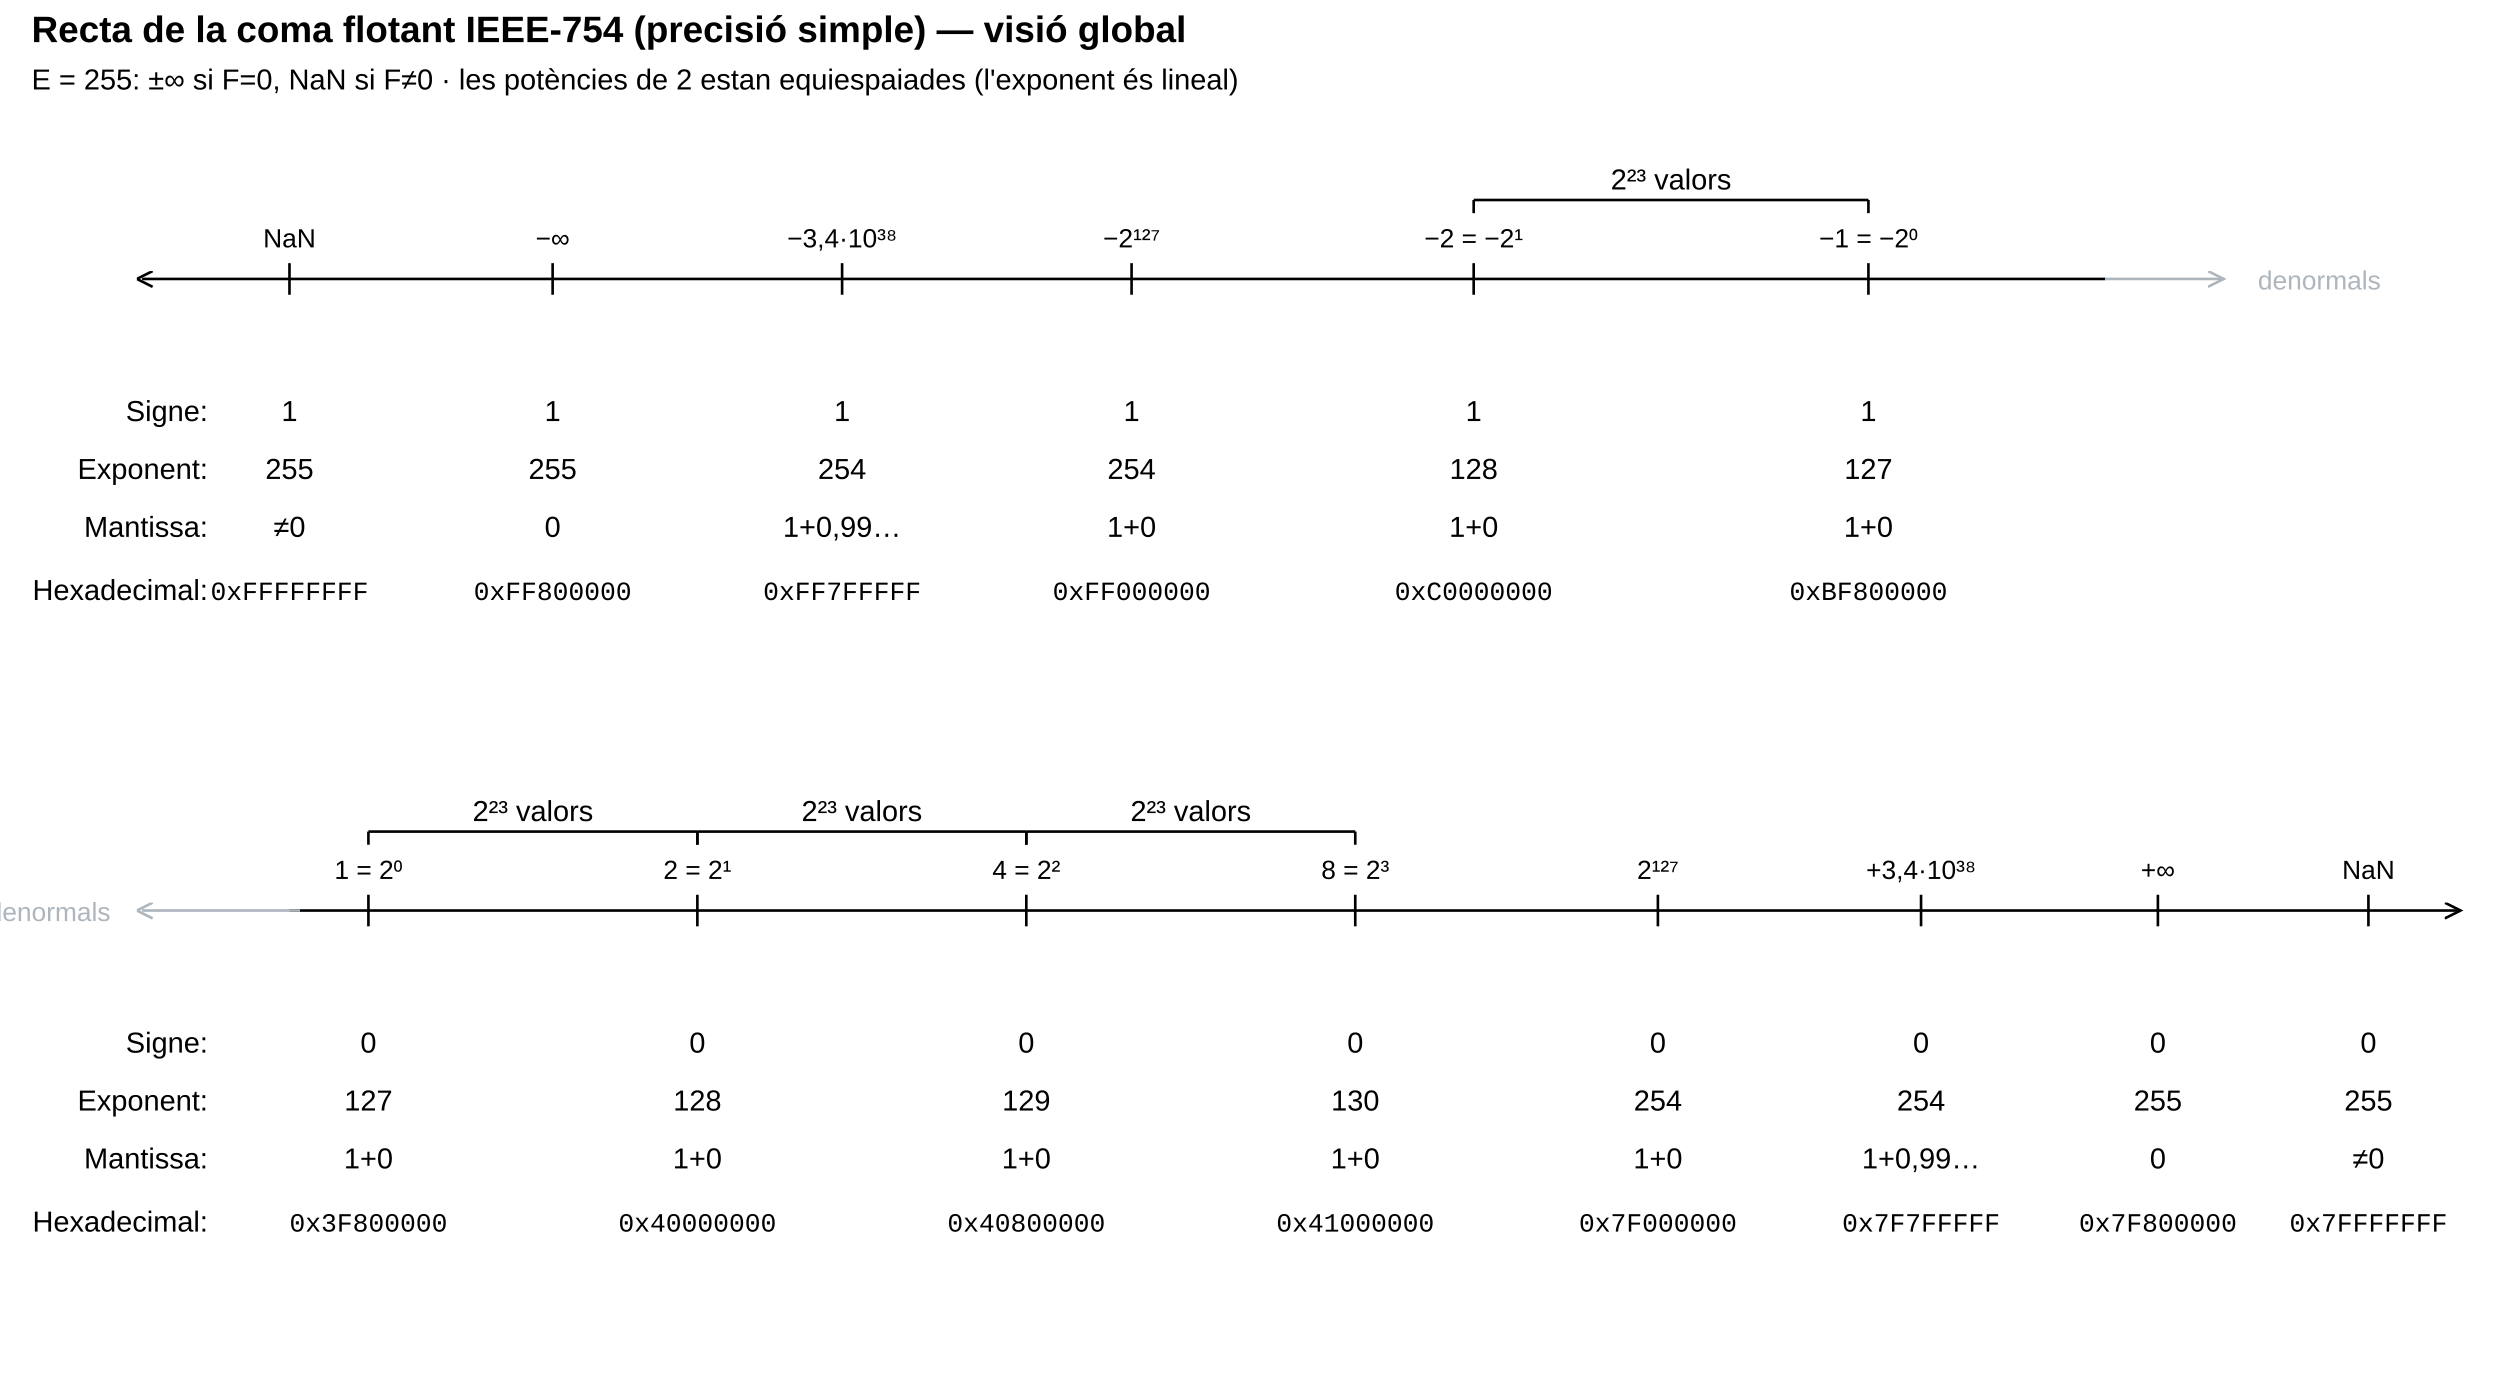
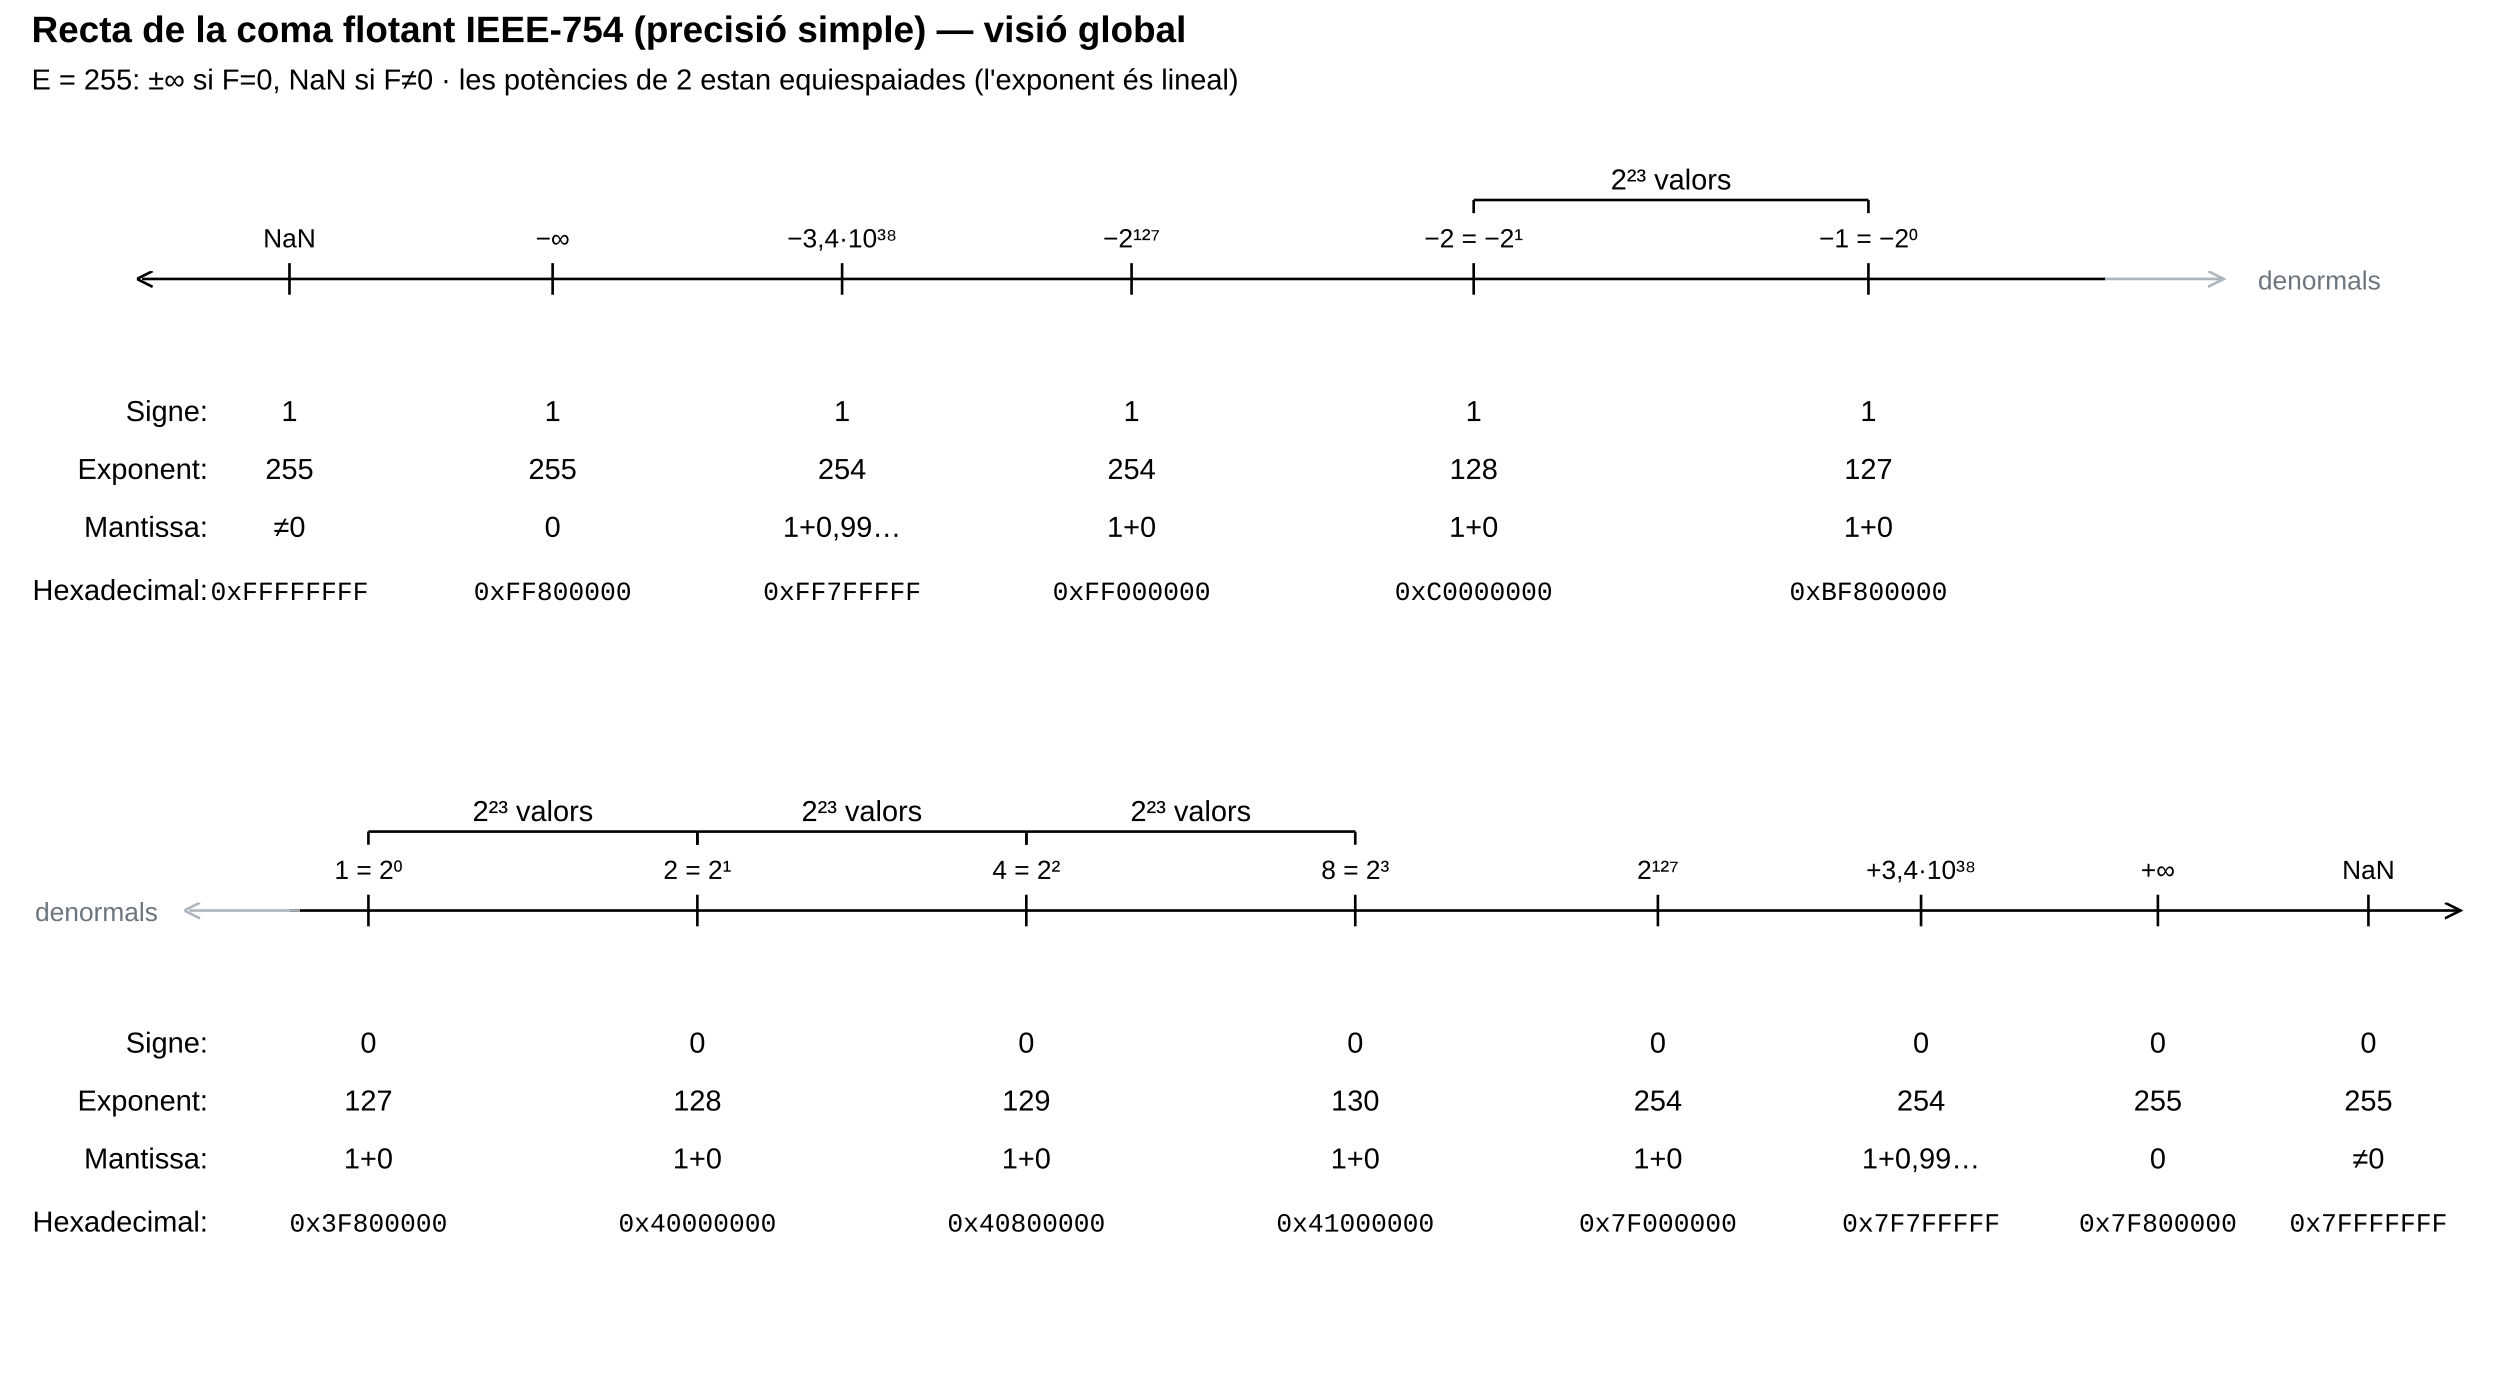
<svg xmlns="http://www.w3.org/2000/svg" width="950" height="530" viewBox="0 0 950 530" role="img">
  <defs>
    <marker id="arr-r" markerWidth="8" markerHeight="8" refX="6" refY="3" orient="auto">
      <path d="M 0,0 6,3 0,6" fill="none" stroke="#000000" stroke-width="1" />
    </marker>
    <marker id="arr-l" markerWidth="8" markerHeight="8" refX="2" refY="3" orient="auto">
      <path d="M 6,0 0,3 6,6" fill="none" stroke="#000000" stroke-width="1" />
    </marker>
    <marker id="arr-rg" markerWidth="8" markerHeight="8" refX="6" refY="3" orient="auto">
      <path d="M 0,0 6,3 0,6" fill="none" stroke="#adb5bd" stroke-width="1" />
    </marker>
    <marker id="arr-lg" markerWidth="8" markerHeight="8" refX="2" refY="3" orient="auto">
      <path d="M 6,0 0,3 6,6" fill="none" stroke="#adb5bd" stroke-width="1" />
    </marker>
  </defs>
  <text x="12" y="16" font-family="'Liberation Sans', Arial, Helvetica, sans-serif" font-size="14" fill="#000000" text-anchor="start" font-weight="bold">Recta de la coma flotant IEEE-754 (precisió simple) — visió global</text>
  <text x="12" y="34" font-family="'Liberation Sans', Arial, Helvetica, sans-serif" font-size="11" fill="#000000" text-anchor="start" font-weight="normal">E = 255: ±∞ si F=0, NaN si F≠0   ·   les potències de 2 estan equiespaiades (l'exponent és lineal)</text>
  <line x1="54" y1="106" x2="800" y2="106" stroke="#000000" stroke-width="1" fill="none" marker-start="url(#arr-l)" />
  <line x1="800" y1="106" x2="845" y2="106" stroke="#adb5bd" stroke-width="1" fill="none" marker-end="url(#arr-rg)" />
-   <text x="858" y="110" font-family="'Liberation Sans', Arial, Helvetica, sans-serif" font-size="10" fill="#adb5bd" text-anchor="start" font-weight="normal">denormals</text>
+   <text x="858" y="110" font-family="'Liberation Sans', Arial, Helvetica, sans-serif" font-size="10" fill="#6c757d" text-anchor="start" font-weight="normal">denormals</text>
  <line x1="110" y1="100" x2="110" y2="112" stroke="#000000" stroke-width="1" fill="none" />
  <text x="110" y="94" font-family="'Liberation Sans', Arial, Helvetica, sans-serif" font-size="10" fill="#000000" text-anchor="middle" font-weight="normal">NaN</text>
  <line x1="210" y1="100" x2="210" y2="112" stroke="#000000" stroke-width="1" fill="none" />
  <text x="210" y="94" font-family="'Liberation Sans', Arial, Helvetica, sans-serif" font-size="10" fill="#000000" text-anchor="middle" font-weight="normal">−∞</text>
  <line x1="320" y1="100" x2="320" y2="112" stroke="#000000" stroke-width="1" fill="none" />
  <text x="320" y="94" font-family="'Liberation Sans', Arial, Helvetica, sans-serif" font-size="10" fill="#000000" text-anchor="middle" font-weight="normal">−3,4·10³⁸</text>
  <line x1="430" y1="100" x2="430" y2="112" stroke="#000000" stroke-width="1" fill="none" />
  <text x="430" y="94" font-family="'Liberation Sans', Arial, Helvetica, sans-serif" font-size="10" fill="#000000" text-anchor="middle" font-weight="normal">−2¹²⁷</text>
  <line x1="560" y1="100" x2="560" y2="112" stroke="#000000" stroke-width="1" fill="none" />
  <text x="560" y="94" font-family="'Liberation Sans', Arial, Helvetica, sans-serif" font-size="10" fill="#000000" text-anchor="middle" font-weight="normal">−2 = −2¹</text>
  <line x1="710" y1="100" x2="710" y2="112" stroke="#000000" stroke-width="1" fill="none" />
  <text x="710" y="94" font-family="'Liberation Sans', Arial, Helvetica, sans-serif" font-size="10" fill="#000000" text-anchor="middle" font-weight="normal">−1 = −2⁰</text>
  <line x1="560" y1="81" x2="560" y2="76" stroke="#000000" stroke-width="1" fill="none" />
  <line x1="560" y1="76" x2="710" y2="76" stroke="#000000" stroke-width="1" fill="none" />
  <line x1="710" y1="76" x2="710" y2="81" stroke="#000000" stroke-width="1" fill="none" />
  <text x="635.0" y="72" font-family="'Liberation Sans', Arial, Helvetica, sans-serif" font-size="11" fill="#000000" text-anchor="middle" font-weight="normal">2²³ valors</text>
  <text x="79" y="160" font-family="'Liberation Sans', Arial, Helvetica, sans-serif" font-size="11" fill="#000000" text-anchor="end" font-weight="normal">Signe:</text>
  <text x="79" y="182" font-family="'Liberation Sans', Arial, Helvetica, sans-serif" font-size="11" fill="#000000" text-anchor="end" font-weight="normal">Exponent:</text>
  <text x="79" y="204" font-family="'Liberation Sans', Arial, Helvetica, sans-serif" font-size="11" fill="#000000" text-anchor="end" font-weight="normal">Mantissa:</text>
  <text x="79" y="228" font-family="'Liberation Sans', Arial, Helvetica, sans-serif" font-size="11" fill="#000000" text-anchor="end" font-weight="normal">Hexadecimal:</text>
  <text x="110" y="160" font-family="'Liberation Sans', Arial, Helvetica, sans-serif" font-size="11" fill="#000000" text-anchor="middle" font-weight="normal">1</text>
  <text x="110" y="182" font-family="'Liberation Sans', Arial, Helvetica, sans-serif" font-size="11" fill="#000000" text-anchor="middle" font-weight="normal">255</text>
  <text x="110" y="204" font-family="'Liberation Sans', Arial, Helvetica, sans-serif" font-size="11" fill="#000000" text-anchor="middle" font-weight="normal">≠0</text>
  <text x="110" y="228" font-family="'Liberation Mono', 'Courier New', Courier, monospace" font-size="10" fill="#000000" text-anchor="middle" font-weight="normal">0xFFFFFFFF</text>
  <text x="210" y="160" font-family="'Liberation Sans', Arial, Helvetica, sans-serif" font-size="11" fill="#000000" text-anchor="middle" font-weight="normal">1</text>
  <text x="210" y="182" font-family="'Liberation Sans', Arial, Helvetica, sans-serif" font-size="11" fill="#000000" text-anchor="middle" font-weight="normal">255</text>
  <text x="210" y="204" font-family="'Liberation Sans', Arial, Helvetica, sans-serif" font-size="11" fill="#000000" text-anchor="middle" font-weight="normal">0</text>
  <text x="210" y="228" font-family="'Liberation Mono', 'Courier New', Courier, monospace" font-size="10" fill="#000000" text-anchor="middle" font-weight="normal">0xFF800000</text>
  <text x="320" y="160" font-family="'Liberation Sans', Arial, Helvetica, sans-serif" font-size="11" fill="#000000" text-anchor="middle" font-weight="normal">1</text>
  <text x="320" y="182" font-family="'Liberation Sans', Arial, Helvetica, sans-serif" font-size="11" fill="#000000" text-anchor="middle" font-weight="normal">254</text>
  <text x="320" y="204" font-family="'Liberation Sans', Arial, Helvetica, sans-serif" font-size="11" fill="#000000" text-anchor="middle" font-weight="normal">1+0,99…</text>
  <text x="320" y="228" font-family="'Liberation Mono', 'Courier New', Courier, monospace" font-size="10" fill="#000000" text-anchor="middle" font-weight="normal">0xFF7FFFFF</text>
  <text x="430" y="160" font-family="'Liberation Sans', Arial, Helvetica, sans-serif" font-size="11" fill="#000000" text-anchor="middle" font-weight="normal">1</text>
  <text x="430" y="182" font-family="'Liberation Sans', Arial, Helvetica, sans-serif" font-size="11" fill="#000000" text-anchor="middle" font-weight="normal">254</text>
  <text x="430" y="204" font-family="'Liberation Sans', Arial, Helvetica, sans-serif" font-size="11" fill="#000000" text-anchor="middle" font-weight="normal">1+0</text>
  <text x="430" y="228" font-family="'Liberation Mono', 'Courier New', Courier, monospace" font-size="10" fill="#000000" text-anchor="middle" font-weight="normal">0xFF000000</text>
  <text x="560" y="160" font-family="'Liberation Sans', Arial, Helvetica, sans-serif" font-size="11" fill="#000000" text-anchor="middle" font-weight="normal">1</text>
  <text x="560" y="182" font-family="'Liberation Sans', Arial, Helvetica, sans-serif" font-size="11" fill="#000000" text-anchor="middle" font-weight="normal">128</text>
  <text x="560" y="204" font-family="'Liberation Sans', Arial, Helvetica, sans-serif" font-size="11" fill="#000000" text-anchor="middle" font-weight="normal">1+0</text>
  <text x="560" y="228" font-family="'Liberation Mono', 'Courier New', Courier, monospace" font-size="10" fill="#000000" text-anchor="middle" font-weight="normal">0xC0000000</text>
  <text x="710" y="160" font-family="'Liberation Sans', Arial, Helvetica, sans-serif" font-size="11" fill="#000000" text-anchor="middle" font-weight="normal">1</text>
  <text x="710" y="182" font-family="'Liberation Sans', Arial, Helvetica, sans-serif" font-size="11" fill="#000000" text-anchor="middle" font-weight="normal">127</text>
  <text x="710" y="204" font-family="'Liberation Sans', Arial, Helvetica, sans-serif" font-size="11" fill="#000000" text-anchor="middle" font-weight="normal">1+0</text>
  <text x="710" y="228" font-family="'Liberation Mono', 'Courier New', Courier, monospace" font-size="10" fill="#000000" text-anchor="middle" font-weight="normal">0xBF800000</text>
  <line x1="110" y1="346" x2="935" y2="346" stroke="#000000" stroke-width="1" fill="none" marker-end="url(#arr-r)" />
-   <line x1="54" y1="346" x2="114" y2="346" stroke="#adb5bd" stroke-width="1" fill="none" marker-start="url(#arr-lg)" />
-   <text x="42" y="350" font-family="'Liberation Sans', Arial, Helvetica, sans-serif" font-size="10" fill="#adb5bd" text-anchor="end" font-weight="normal">denormals</text>
+   <line x1="72" y1="346" x2="114" y2="346" stroke="#adb5bd" stroke-width="1" fill="none" marker-start="url(#arr-lg)" />
+   <text x="60" y="350" font-family="'Liberation Sans', Arial, Helvetica, sans-serif" font-size="10" fill="#6c757d" text-anchor="end" font-weight="normal">denormals</text>
  <line x1="140" y1="340" x2="140" y2="352" stroke="#000000" stroke-width="1" fill="none" />
  <text x="140" y="334" font-family="'Liberation Sans', Arial, Helvetica, sans-serif" font-size="10" fill="#000000" text-anchor="middle" font-weight="normal">1 = 2⁰</text>
  <line x1="265" y1="340" x2="265" y2="352" stroke="#000000" stroke-width="1" fill="none" />
  <text x="265" y="334" font-family="'Liberation Sans', Arial, Helvetica, sans-serif" font-size="10" fill="#000000" text-anchor="middle" font-weight="normal">2 = 2¹</text>
  <line x1="390" y1="340" x2="390" y2="352" stroke="#000000" stroke-width="1" fill="none" />
  <text x="390" y="334" font-family="'Liberation Sans', Arial, Helvetica, sans-serif" font-size="10" fill="#000000" text-anchor="middle" font-weight="normal">4 = 2²</text>
  <line x1="515" y1="340" x2="515" y2="352" stroke="#000000" stroke-width="1" fill="none" />
  <text x="515" y="334" font-family="'Liberation Sans', Arial, Helvetica, sans-serif" font-size="10" fill="#000000" text-anchor="middle" font-weight="normal">8 = 2³</text>
  <line x1="630" y1="340" x2="630" y2="352" stroke="#000000" stroke-width="1" fill="none" />
  <text x="630" y="334" font-family="'Liberation Sans', Arial, Helvetica, sans-serif" font-size="10" fill="#000000" text-anchor="middle" font-weight="normal">2¹²⁷</text>
  <line x1="730" y1="340" x2="730" y2="352" stroke="#000000" stroke-width="1" fill="none" />
  <text x="730" y="334" font-family="'Liberation Sans', Arial, Helvetica, sans-serif" font-size="10" fill="#000000" text-anchor="middle" font-weight="normal">+3,4·10³⁸</text>
  <line x1="820" y1="340" x2="820" y2="352" stroke="#000000" stroke-width="1" fill="none" />
  <text x="820" y="334" font-family="'Liberation Sans', Arial, Helvetica, sans-serif" font-size="10" fill="#000000" text-anchor="middle" font-weight="normal">+∞</text>
  <line x1="900" y1="340" x2="900" y2="352" stroke="#000000" stroke-width="1" fill="none" />
  <text x="900" y="334" font-family="'Liberation Sans', Arial, Helvetica, sans-serif" font-size="10" fill="#000000" text-anchor="middle" font-weight="normal">NaN</text>
  <line x1="140" y1="321" x2="140" y2="316" stroke="#000000" stroke-width="1" fill="none" />
  <line x1="140" y1="316" x2="265" y2="316" stroke="#000000" stroke-width="1" fill="none" />
  <line x1="265" y1="316" x2="265" y2="321" stroke="#000000" stroke-width="1" fill="none" />
  <text x="202.5" y="312" font-family="'Liberation Sans', Arial, Helvetica, sans-serif" font-size="11" fill="#000000" text-anchor="middle" font-weight="normal">2²³ valors</text>
  <line x1="265" y1="321" x2="265" y2="316" stroke="#000000" stroke-width="1" fill="none" />
  <line x1="265" y1="316" x2="390" y2="316" stroke="#000000" stroke-width="1" fill="none" />
  <line x1="390" y1="316" x2="390" y2="321" stroke="#000000" stroke-width="1" fill="none" />
  <text x="327.5" y="312" font-family="'Liberation Sans', Arial, Helvetica, sans-serif" font-size="11" fill="#000000" text-anchor="middle" font-weight="normal">2²³ valors</text>
  <line x1="390" y1="321" x2="390" y2="316" stroke="#000000" stroke-width="1" fill="none" />
  <line x1="390" y1="316" x2="515" y2="316" stroke="#000000" stroke-width="1" fill="none" />
  <line x1="515" y1="316" x2="515" y2="321" stroke="#000000" stroke-width="1" fill="none" />
  <text x="452.5" y="312" font-family="'Liberation Sans', Arial, Helvetica, sans-serif" font-size="11" fill="#000000" text-anchor="middle" font-weight="normal">2²³ valors</text>
  <text x="79" y="400" font-family="'Liberation Sans', Arial, Helvetica, sans-serif" font-size="11" fill="#000000" text-anchor="end" font-weight="normal">Signe:</text>
  <text x="79" y="422" font-family="'Liberation Sans', Arial, Helvetica, sans-serif" font-size="11" fill="#000000" text-anchor="end" font-weight="normal">Exponent:</text>
  <text x="79" y="444" font-family="'Liberation Sans', Arial, Helvetica, sans-serif" font-size="11" fill="#000000" text-anchor="end" font-weight="normal">Mantissa:</text>
  <text x="79" y="468" font-family="'Liberation Sans', Arial, Helvetica, sans-serif" font-size="11" fill="#000000" text-anchor="end" font-weight="normal">Hexadecimal:</text>
  <text x="140" y="400" font-family="'Liberation Sans', Arial, Helvetica, sans-serif" font-size="11" fill="#000000" text-anchor="middle" font-weight="normal">0</text>
  <text x="140" y="422" font-family="'Liberation Sans', Arial, Helvetica, sans-serif" font-size="11" fill="#000000" text-anchor="middle" font-weight="normal">127</text>
  <text x="140" y="444" font-family="'Liberation Sans', Arial, Helvetica, sans-serif" font-size="11" fill="#000000" text-anchor="middle" font-weight="normal">1+0</text>
  <text x="140" y="468" font-family="'Liberation Mono', 'Courier New', Courier, monospace" font-size="10" fill="#000000" text-anchor="middle" font-weight="normal">0x3F800000</text>
  <text x="265" y="400" font-family="'Liberation Sans', Arial, Helvetica, sans-serif" font-size="11" fill="#000000" text-anchor="middle" font-weight="normal">0</text>
  <text x="265" y="422" font-family="'Liberation Sans', Arial, Helvetica, sans-serif" font-size="11" fill="#000000" text-anchor="middle" font-weight="normal">128</text>
  <text x="265" y="444" font-family="'Liberation Sans', Arial, Helvetica, sans-serif" font-size="11" fill="#000000" text-anchor="middle" font-weight="normal">1+0</text>
  <text x="265" y="468" font-family="'Liberation Mono', 'Courier New', Courier, monospace" font-size="10" fill="#000000" text-anchor="middle" font-weight="normal">0x40000000</text>
  <text x="390" y="400" font-family="'Liberation Sans', Arial, Helvetica, sans-serif" font-size="11" fill="#000000" text-anchor="middle" font-weight="normal">0</text>
  <text x="390" y="422" font-family="'Liberation Sans', Arial, Helvetica, sans-serif" font-size="11" fill="#000000" text-anchor="middle" font-weight="normal">129</text>
  <text x="390" y="444" font-family="'Liberation Sans', Arial, Helvetica, sans-serif" font-size="11" fill="#000000" text-anchor="middle" font-weight="normal">1+0</text>
  <text x="390" y="468" font-family="'Liberation Mono', 'Courier New', Courier, monospace" font-size="10" fill="#000000" text-anchor="middle" font-weight="normal">0x40800000</text>
  <text x="515" y="400" font-family="'Liberation Sans', Arial, Helvetica, sans-serif" font-size="11" fill="#000000" text-anchor="middle" font-weight="normal">0</text>
  <text x="515" y="422" font-family="'Liberation Sans', Arial, Helvetica, sans-serif" font-size="11" fill="#000000" text-anchor="middle" font-weight="normal">130</text>
  <text x="515" y="444" font-family="'Liberation Sans', Arial, Helvetica, sans-serif" font-size="11" fill="#000000" text-anchor="middle" font-weight="normal">1+0</text>
  <text x="515" y="468" font-family="'Liberation Mono', 'Courier New', Courier, monospace" font-size="10" fill="#000000" text-anchor="middle" font-weight="normal">0x41000000</text>
  <text x="630" y="400" font-family="'Liberation Sans', Arial, Helvetica, sans-serif" font-size="11" fill="#000000" text-anchor="middle" font-weight="normal">0</text>
  <text x="630" y="422" font-family="'Liberation Sans', Arial, Helvetica, sans-serif" font-size="11" fill="#000000" text-anchor="middle" font-weight="normal">254</text>
  <text x="630" y="444" font-family="'Liberation Sans', Arial, Helvetica, sans-serif" font-size="11" fill="#000000" text-anchor="middle" font-weight="normal">1+0</text>
  <text x="630" y="468" font-family="'Liberation Mono', 'Courier New', Courier, monospace" font-size="10" fill="#000000" text-anchor="middle" font-weight="normal">0x7F000000</text>
  <text x="730" y="400" font-family="'Liberation Sans', Arial, Helvetica, sans-serif" font-size="11" fill="#000000" text-anchor="middle" font-weight="normal">0</text>
  <text x="730" y="422" font-family="'Liberation Sans', Arial, Helvetica, sans-serif" font-size="11" fill="#000000" text-anchor="middle" font-weight="normal">254</text>
  <text x="730" y="444" font-family="'Liberation Sans', Arial, Helvetica, sans-serif" font-size="11" fill="#000000" text-anchor="middle" font-weight="normal">1+0,99…</text>
  <text x="730" y="468" font-family="'Liberation Mono', 'Courier New', Courier, monospace" font-size="10" fill="#000000" text-anchor="middle" font-weight="normal">0x7F7FFFFF</text>
  <text x="820" y="400" font-family="'Liberation Sans', Arial, Helvetica, sans-serif" font-size="11" fill="#000000" text-anchor="middle" font-weight="normal">0</text>
  <text x="820" y="422" font-family="'Liberation Sans', Arial, Helvetica, sans-serif" font-size="11" fill="#000000" text-anchor="middle" font-weight="normal">255</text>
  <text x="820" y="444" font-family="'Liberation Sans', Arial, Helvetica, sans-serif" font-size="11" fill="#000000" text-anchor="middle" font-weight="normal">0</text>
  <text x="820" y="468" font-family="'Liberation Mono', 'Courier New', Courier, monospace" font-size="10" fill="#000000" text-anchor="middle" font-weight="normal">0x7F800000</text>
  <text x="900" y="400" font-family="'Liberation Sans', Arial, Helvetica, sans-serif" font-size="11" fill="#000000" text-anchor="middle" font-weight="normal">0</text>
  <text x="900" y="422" font-family="'Liberation Sans', Arial, Helvetica, sans-serif" font-size="11" fill="#000000" text-anchor="middle" font-weight="normal">255</text>
  <text x="900" y="444" font-family="'Liberation Sans', Arial, Helvetica, sans-serif" font-size="11" fill="#000000" text-anchor="middle" font-weight="normal">≠0</text>
  <text x="900" y="468" font-family="'Liberation Mono', 'Courier New', Courier, monospace" font-size="10" fill="#000000" text-anchor="middle" font-weight="normal">0x7FFFFFFF</text>
</svg>
